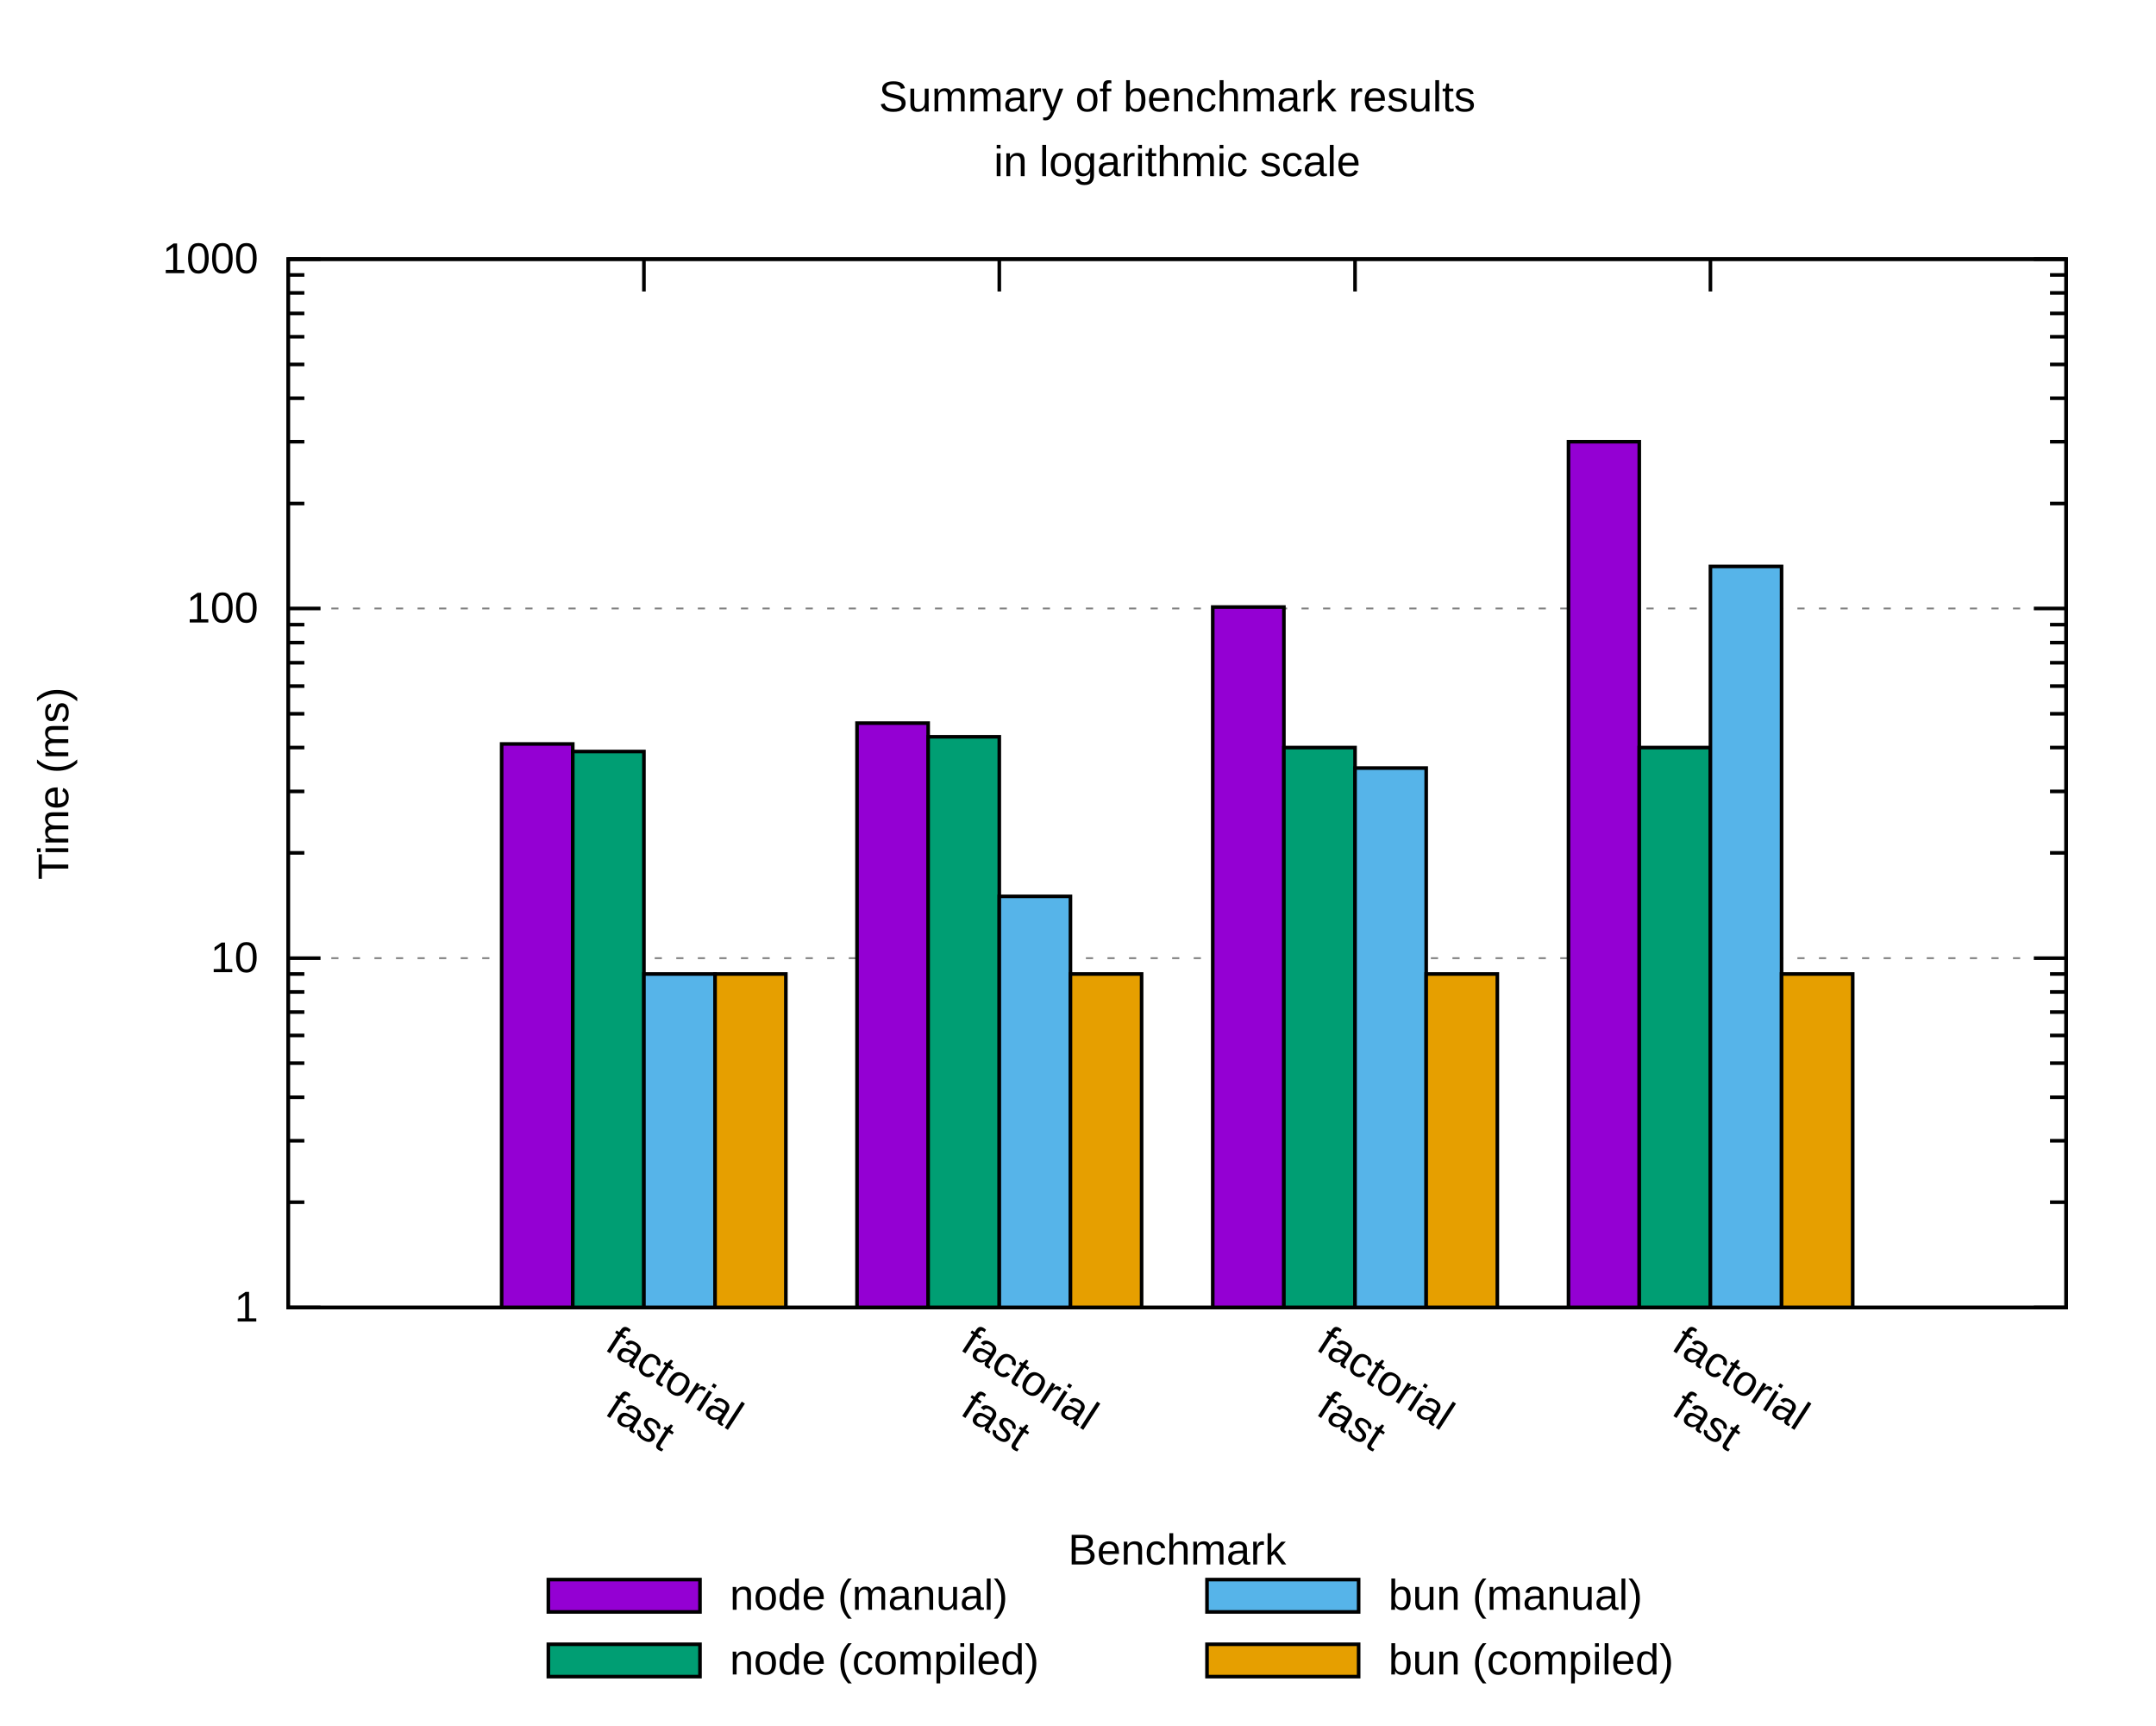
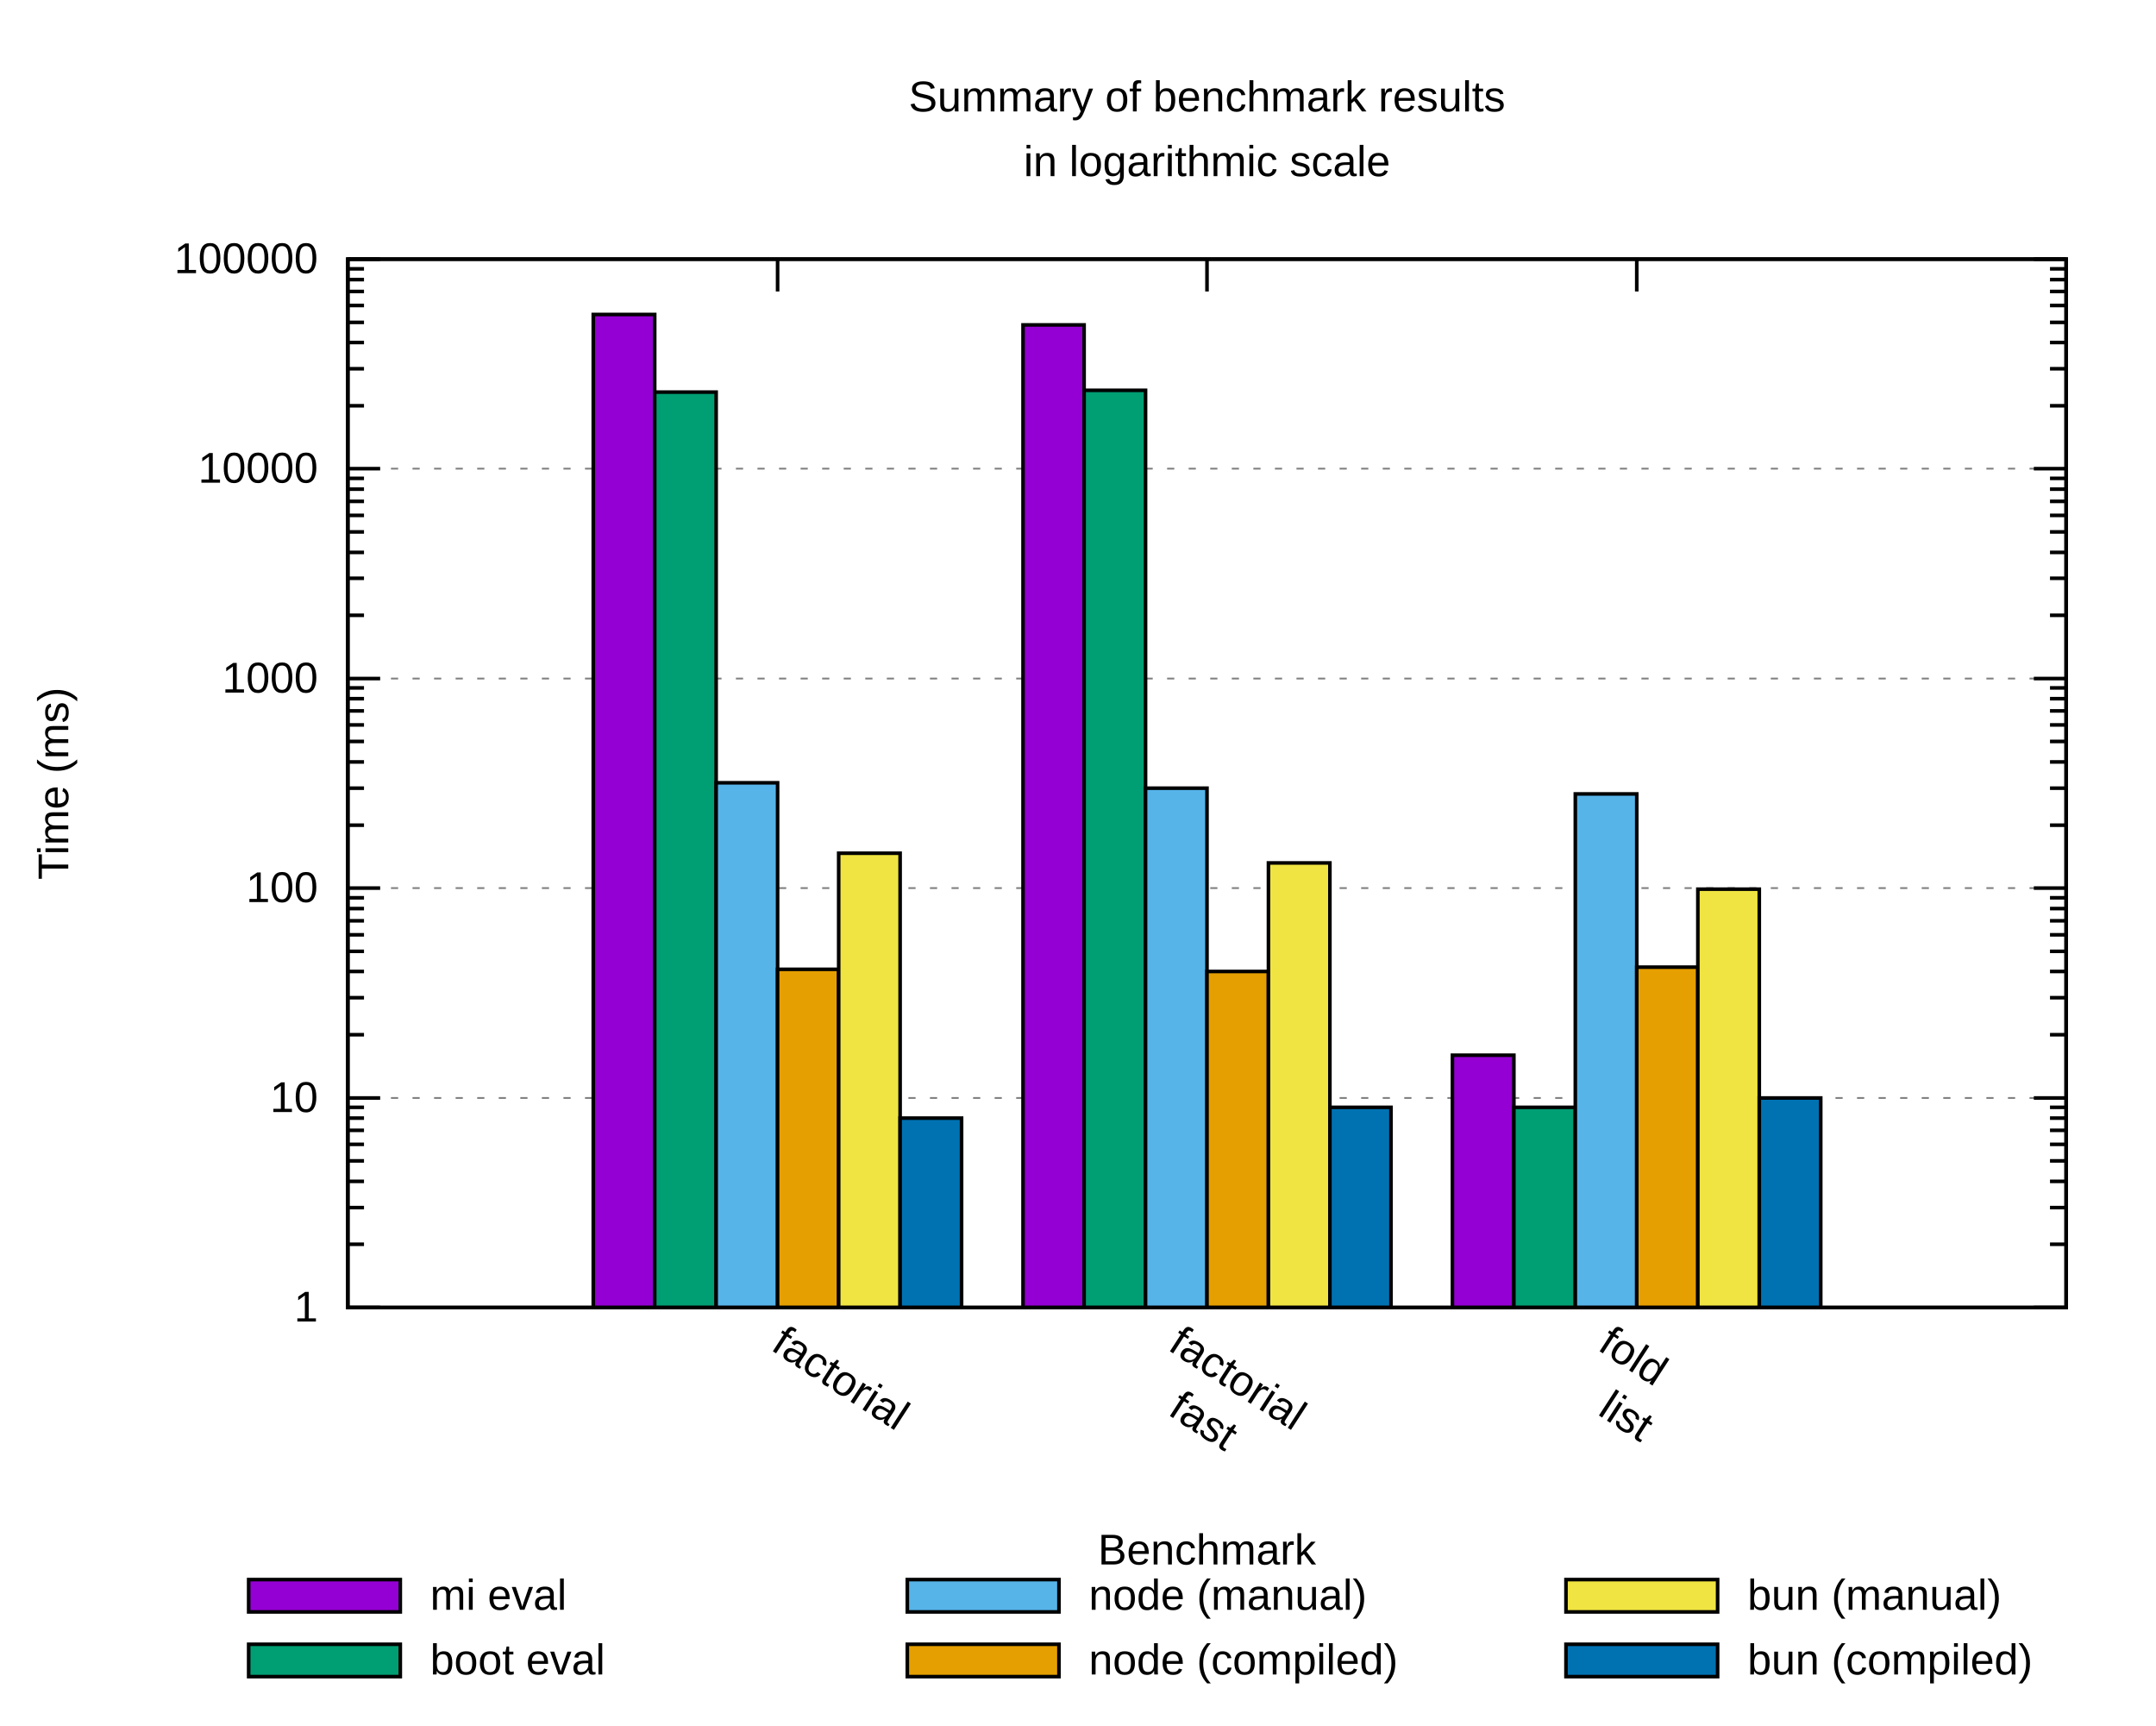
<svg xmlns="http://www.w3.org/2000/svg" xmlns:xlink="http://www.w3.org/1999/xlink" width="600" height="480" viewBox="0 0 600 480">
  <g id="gnuplot_canvas">
    <rect x="0" y="0" width="600" height="480" fill="none" />
    <defs>
      <circle id="gpDot" r="0.5" stroke-width="0.5" stroke="currentColor" />
      <path id="gpPt0" stroke-width="0.222" stroke="currentColor" d="M-1,0 h2 M0,-1 v2" />
      <path id="gpPt1" stroke-width="0.222" stroke="currentColor" d="M-1,-1 L1,1 M1,-1 L-1,1" />
      <path id="gpPt2" stroke-width="0.222" stroke="currentColor" d="M-1,0 L1,0 M0,-1 L0,1 M-1,-1 L1,1 M-1,1 L1,-1" />
      <rect id="gpPt3" stroke-width="0.222" stroke="currentColor" x="-1" y="-1" width="2" height="2" />
      <rect id="gpPt4" stroke-width="0.222" stroke="currentColor" fill="currentColor" x="-1" y="-1" width="2" height="2" />
      <circle id="gpPt5" stroke-width="0.222" stroke="currentColor" cx="0" cy="0" r="1" />
      <use xlink:href="#gpPt5" id="gpPt6" fill="currentColor" stroke="none" />
      <path id="gpPt7" stroke-width="0.222" stroke="currentColor" d="M0,-1.33 L-1.33,0.67 L1.33,0.67 z" />
      <use xlink:href="#gpPt7" id="gpPt8" fill="currentColor" stroke="none" />
      <use xlink:href="#gpPt7" id="gpPt9" stroke="currentColor" transform="rotate(180)" />
      <use xlink:href="#gpPt9" id="gpPt10" fill="currentColor" stroke="none" />
      <use xlink:href="#gpPt3" id="gpPt11" stroke="currentColor" transform="rotate(45)" />
      <use xlink:href="#gpPt11" id="gpPt12" fill="currentColor" stroke="none" />
      <path id="gpPt13" stroke-width="0.222" stroke="currentColor" d="M0,1.330 L1.265,0.411 L0.782,-1.067 L-0.782,-1.076 L-1.265,0.411 z" />
      <use xlink:href="#gpPt13" id="gpPt14" fill="currentColor" stroke="none" />
      <filter id="textbox" filterUnits="objectBoundingBox" x="0" y="0" height="1" width="1">
        <feFlood flood-color="white" flood-opacity="1" result="bgnd" />
        <feComposite in="SourceGraphic" in2="bgnd" operator="atop" />
      </filter>
      <filter id="greybox" filterUnits="objectBoundingBox" x="0" y="0" height="1" width="1">
        <feFlood flood-color="lightgrey" flood-opacity="1" result="grey" />
        <feComposite in="SourceGraphic" in2="grey" operator="atop" />
      </filter>
    </defs>
    <g fill="none" color="white" stroke="currentColor" stroke-width="1.00" stroke-linecap="butt" stroke-linejoin="miter">
</g>
    <g fill="none" color="black" stroke="currentColor" stroke-width="1.00" stroke-linecap="butt" stroke-linejoin="miter">
</g>
    <g fill="none" color="black" stroke="black" stroke-width="0.50" stroke-linecap="butt" stroke-linejoin="miter">
</g>
    <g fill="none" color="gray" stroke="currentColor" stroke-width="0.50" stroke-linecap="butt" stroke-linejoin="miter">
-       <path stroke="gray" stroke-dasharray="2,4" class="gridline" d="M80.2,363.8 L575.0,363.8  " />
-     </g>
-     <g fill="none" color="gray" stroke="gray" stroke-width="1.00" stroke-linecap="butt" stroke-linejoin="miter">
- </g>
-     <g fill="none" color="black" stroke="currentColor" stroke-width="1.00" stroke-linecap="butt" stroke-linejoin="miter">
-       <path stroke="black" d="M80.2,363.8 L89.2,363.8 M575.0,363.8 L566.0,363.8  " />
-       <g transform="translate(71.9,367.7)" stroke="none" fill="black" font-family="Arial" font-size="12.00" text-anchor="end">
+       <path stroke="gray" stroke-dasharray="2,4" class="gridline" d="M96.8,363.8 L575.0,363.8  " />
+     </g>
+     <g fill="none" color="gray" stroke="gray" stroke-width="1.00" stroke-linecap="butt" stroke-linejoin="miter">
+ </g>
+     <g fill="none" color="black" stroke="currentColor" stroke-width="1.00" stroke-linecap="butt" stroke-linejoin="miter">
+       <path stroke="black" d="M96.8,363.8 L105.8,363.8 M575.0,363.8 L566.0,363.8  " />
+       <g transform="translate(88.5,367.7)" stroke="none" fill="black" font-family="Arial" font-size="12.00" text-anchor="end">
        <text>
          <tspan font-family="Arial"> 1</tspan>
        </text>
      </g>
    </g>
    <g fill="none" color="black" stroke="currentColor" stroke-width="1.00" stroke-linecap="butt" stroke-linejoin="miter">
-       <path stroke="black" d="M80.2,334.5 L84.7,334.5 M575.0,334.5 L570.5,334.5 M80.2,317.4 L84.7,317.4 M575.0,317.4 L570.5,317.4   M80.2,305.3 L84.7,305.3 M575.0,305.3 L570.5,305.3 M80.2,295.8 L84.7,295.8 M575.0,295.8 L570.5,295.8   M80.2,288.1 L84.7,288.1 M575.0,288.1 L570.5,288.1 M80.2,281.6 L84.7,281.6 M575.0,281.6 L570.5,281.6   M80.2,276.0 L84.7,276.0 M575.0,276.0 L570.5,276.0 M80.2,271.0 L84.7,271.0 M575.0,271.0 L570.5,271.0    " />
-     </g>
-     <g fill="none" color="black" stroke="black" stroke-width="0.50" stroke-linecap="butt" stroke-linejoin="miter">
- </g>
-     <g fill="none" color="gray" stroke="currentColor" stroke-width="0.50" stroke-linecap="butt" stroke-linejoin="miter">
-       <path stroke="gray" stroke-dasharray="2,4" class="gridline" d="M80.2,266.6 L575.0,266.6  " />
-     </g>
-     <g fill="none" color="gray" stroke="gray" stroke-width="1.00" stroke-linecap="butt" stroke-linejoin="miter">
- </g>
-     <g fill="none" color="black" stroke="currentColor" stroke-width="1.00" stroke-linecap="butt" stroke-linejoin="miter">
-       <path stroke="black" d="M80.2,266.6 L89.2,266.6 M575.0,266.6 L566.0,266.6  " />
-       <g transform="translate(71.9,270.5)" stroke="none" fill="black" font-family="Arial" font-size="12.00" text-anchor="end">
+       <path stroke="black" d="M96.8,346.2 L101.3,346.2 M575.0,346.2 L570.5,346.2 M96.8,336.0 L101.3,336.0 M575.0,336.0 L570.5,336.0   M96.8,328.7 L101.3,328.7 M575.0,328.7 L570.5,328.7 M96.8,323.0 L101.3,323.0 M575.0,323.0 L570.5,323.0   M96.8,318.4 L101.3,318.4 M575.0,318.4 L570.5,318.4 M96.8,314.5 L101.3,314.5 M575.0,314.5 L570.5,314.5   M96.8,311.1 L101.3,311.1 M575.0,311.1 L570.5,311.1 M96.8,308.1 L101.3,308.1 M575.0,308.1 L570.5,308.1    " />
+     </g>
+     <g fill="none" color="black" stroke="black" stroke-width="0.50" stroke-linecap="butt" stroke-linejoin="miter">
+ </g>
+     <g fill="none" color="gray" stroke="currentColor" stroke-width="0.50" stroke-linecap="butt" stroke-linejoin="miter">
+       <path stroke="gray" stroke-dasharray="2,4" class="gridline" d="M96.8,305.5 L575.0,305.5  " />
+     </g>
+     <g fill="none" color="gray" stroke="gray" stroke-width="1.00" stroke-linecap="butt" stroke-linejoin="miter">
+ </g>
+     <g fill="none" color="black" stroke="currentColor" stroke-width="1.00" stroke-linecap="butt" stroke-linejoin="miter">
+       <path stroke="black" d="M96.8,305.5 L105.8,305.5 M575.0,305.5 L566.0,305.5  " />
+       <g transform="translate(88.5,309.4)" stroke="none" fill="black" font-family="Arial" font-size="12.00" text-anchor="end">
        <text>
          <tspan font-family="Arial"> 10</tspan>
        </text>
      </g>
    </g>
    <g fill="none" color="black" stroke="currentColor" stroke-width="1.00" stroke-linecap="butt" stroke-linejoin="miter">
-       <path stroke="black" d="M80.2,237.3 L84.7,237.3 M575.0,237.3 L570.5,237.3 M80.2,220.2 L84.7,220.2 M575.0,220.2 L570.5,220.2   M80.2,208.0 L84.7,208.0 M575.0,208.0 L570.5,208.0 M80.2,198.6 L84.7,198.6 M575.0,198.6 L570.5,198.6   M80.2,190.9 L84.7,190.9 M575.0,190.9 L570.5,190.9 M80.2,184.4 L84.7,184.4 M575.0,184.4 L570.5,184.4   M80.2,178.8 L84.7,178.8 M575.0,178.8 L570.5,178.8 M80.2,173.8 L84.7,173.8 M575.0,173.8 L570.5,173.8    " />
-     </g>
-     <g fill="none" color="black" stroke="black" stroke-width="0.50" stroke-linecap="butt" stroke-linejoin="miter">
- </g>
-     <g fill="none" color="gray" stroke="currentColor" stroke-width="0.50" stroke-linecap="butt" stroke-linejoin="miter">
-       <path stroke="gray" stroke-dasharray="2,4" class="gridline" d="M80.2,169.3 L575.0,169.3  " />
-     </g>
-     <g fill="none" color="gray" stroke="gray" stroke-width="1.00" stroke-linecap="butt" stroke-linejoin="miter">
- </g>
-     <g fill="none" color="black" stroke="currentColor" stroke-width="1.00" stroke-linecap="butt" stroke-linejoin="miter">
-       <path stroke="black" d="M80.2,169.3 L89.2,169.3 M575.0,169.3 L566.0,169.3  " />
-       <g transform="translate(71.9,173.2)" stroke="none" fill="black" font-family="Arial" font-size="12.00" text-anchor="end">
+       <path stroke="black" d="M96.8,287.9 L101.3,287.9 M575.0,287.9 L570.5,287.9 M96.8,277.6 L101.3,277.6 M575.0,277.6 L570.5,277.6   M96.8,270.3 L101.3,270.3 M575.0,270.3 L570.5,270.3 M96.8,264.7 L101.3,264.7 M575.0,264.7 L570.5,264.7   M96.8,260.1 L101.3,260.1 M575.0,260.1 L570.5,260.1 M96.8,256.2 L101.3,256.2 M575.0,256.2 L570.5,256.2   M96.8,252.8 L101.3,252.8 M575.0,252.8 L570.5,252.8 M96.8,249.8 L101.3,249.8 M575.0,249.8 L570.5,249.8    " />
+     </g>
+     <g fill="none" color="black" stroke="black" stroke-width="0.50" stroke-linecap="butt" stroke-linejoin="miter">
+ </g>
+     <g fill="none" color="gray" stroke="currentColor" stroke-width="0.50" stroke-linecap="butt" stroke-linejoin="miter">
+       <path stroke="gray" stroke-dasharray="2,4" class="gridline" d="M96.8,247.1 L575.0,247.1  " />
+     </g>
+     <g fill="none" color="gray" stroke="gray" stroke-width="1.00" stroke-linecap="butt" stroke-linejoin="miter">
+ </g>
+     <g fill="none" color="black" stroke="currentColor" stroke-width="1.00" stroke-linecap="butt" stroke-linejoin="miter">
+       <path stroke="black" d="M96.8,247.1 L105.8,247.1 M575.0,247.1 L566.0,247.1  " />
+       <g transform="translate(88.5,251.0)" stroke="none" fill="black" font-family="Arial" font-size="12.00" text-anchor="end">
        <text>
          <tspan font-family="Arial"> 100</tspan>
        </text>
      </g>
    </g>
    <g fill="none" color="black" stroke="currentColor" stroke-width="1.00" stroke-linecap="butt" stroke-linejoin="miter">
-       <path stroke="black" d="M80.2,140.1 L84.7,140.1 M575.0,140.1 L570.5,140.1 M80.2,122.9 L84.7,122.9 M575.0,122.9 L570.5,122.9   M80.2,110.8 L84.7,110.8 M575.0,110.8 L570.5,110.8 M80.2,101.4 L84.7,101.4 M575.0,101.4 L570.5,101.4   M80.2,93.7 L84.7,93.7 M575.0,93.7 L570.5,93.7 M80.2,87.2 L84.7,87.2 M575.0,87.2 L570.5,87.2   M80.2,81.5 L84.7,81.5 M575.0,81.5 L570.5,81.5 M80.2,76.5 L84.7,76.5 M575.0,76.5 L570.5,76.5    " />
-     </g>
-     <g fill="none" color="black" stroke="black" stroke-width="0.50" stroke-linecap="butt" stroke-linejoin="miter">
- </g>
-     <g fill="none" color="gray" stroke="currentColor" stroke-width="0.50" stroke-linecap="butt" stroke-linejoin="miter">
-       <path stroke="gray" stroke-dasharray="2,4" class="gridline" d="M80.2,72.1 L575.0,72.1  " />
-     </g>
-     <g fill="none" color="gray" stroke="gray" stroke-width="1.00" stroke-linecap="butt" stroke-linejoin="miter">
- </g>
-     <g fill="none" color="black" stroke="currentColor" stroke-width="1.00" stroke-linecap="butt" stroke-linejoin="miter">
-       <path stroke="black" d="M80.2,72.1 L89.2,72.1 M575.0,72.1 L566.0,72.1  " />
-       <g transform="translate(71.9,76.0)" stroke="none" fill="black" font-family="Arial" font-size="12.00" text-anchor="end">
+       <path stroke="black" d="M96.8,229.6 L101.3,229.6 M575.0,229.6 L570.5,229.6 M96.8,219.3 L101.3,219.3 M575.0,219.3 L570.5,219.3   M96.8,212.0 L101.3,212.0 M575.0,212.0 L570.5,212.0 M96.8,206.3 L101.3,206.3 M575.0,206.3 L570.5,206.3   M96.8,201.7 L101.3,201.7 M575.0,201.7 L570.5,201.7 M96.8,197.8 L101.3,197.8 M575.0,197.8 L570.5,197.8   M96.8,194.4 L101.3,194.4 M575.0,194.4 L570.5,194.4 M96.8,191.4 L101.3,191.4 M575.0,191.4 L570.5,191.4    " />
+     </g>
+     <g fill="none" color="black" stroke="black" stroke-width="0.50" stroke-linecap="butt" stroke-linejoin="miter">
+ </g>
+     <g fill="none" color="gray" stroke="currentColor" stroke-width="0.50" stroke-linecap="butt" stroke-linejoin="miter">
+       <path stroke="gray" stroke-dasharray="2,4" class="gridline" d="M96.8,188.8 L575.0,188.8  " />
+     </g>
+     <g fill="none" color="gray" stroke="gray" stroke-width="1.00" stroke-linecap="butt" stroke-linejoin="miter">
+ </g>
+     <g fill="none" color="black" stroke="currentColor" stroke-width="1.00" stroke-linecap="butt" stroke-linejoin="miter">
+       <path stroke="black" d="M96.8,188.8 L105.8,188.8 M575.0,188.8 L566.0,188.8  " />
+       <g transform="translate(88.5,192.7)" stroke="none" fill="black" font-family="Arial" font-size="12.00" text-anchor="end">
        <text>
          <tspan font-family="Arial"> 1000</tspan>
        </text>
      </g>
    </g>
    <g fill="none" color="black" stroke="currentColor" stroke-width="1.00" stroke-linecap="butt" stroke-linejoin="miter">
-       <path stroke="black" d="M179.2,363.8 L179.2,354.8 M179.2,72.1 L179.2,81.1  " />
-       <g transform="translate(168.0,375.4) rotate(33)" stroke="none" fill="black" font-family="Arial" font-size="12.00" text-anchor="start">
+       <path stroke="black" d="M96.8,171.2 L101.3,171.2 M575.0,171.2 L570.5,171.2 M96.8,160.9 L101.3,160.9 M575.0,160.9 L570.5,160.9   M96.8,153.7 L101.3,153.7 M575.0,153.7 L570.5,153.7 M96.8,148.0 L101.3,148.0 M575.0,148.0 L570.5,148.0   M96.8,143.4 L101.3,143.4 M575.0,143.4 L570.5,143.4 M96.8,139.5 L101.3,139.5 M575.0,139.5 L570.5,139.5   M96.8,136.1 L101.3,136.1 M575.0,136.1 L570.5,136.1 M96.8,133.1 L101.3,133.1 M575.0,133.1 L570.5,133.1    " />
+     </g>
+     <g fill="none" color="black" stroke="black" stroke-width="0.50" stroke-linecap="butt" stroke-linejoin="miter">
+ </g>
+     <g fill="none" color="gray" stroke="currentColor" stroke-width="0.50" stroke-linecap="butt" stroke-linejoin="miter">
+       <path stroke="gray" stroke-dasharray="2,4" class="gridline" d="M96.8,130.4 L575.0,130.4  " />
+     </g>
+     <g fill="none" color="gray" stroke="gray" stroke-width="1.00" stroke-linecap="butt" stroke-linejoin="miter">
+ </g>
+     <g fill="none" color="black" stroke="currentColor" stroke-width="1.00" stroke-linecap="butt" stroke-linejoin="miter">
+       <path stroke="black" d="M96.8,130.4 L105.8,130.4 M575.0,130.4 L566.0,130.4  " />
+       <g transform="translate(88.5,134.3)" stroke="none" fill="black" font-family="Arial" font-size="12.00" text-anchor="end">
+         <text>
+           <tspan font-family="Arial"> 10000</tspan>
+         </text>
+       </g>
+     </g>
+     <g fill="none" color="black" stroke="currentColor" stroke-width="1.00" stroke-linecap="butt" stroke-linejoin="miter">
+       <path stroke="black" d="M96.8,112.9 L101.3,112.9 M575.0,112.9 L570.5,112.9 M96.8,102.6 L101.3,102.6 M575.0,102.6 L570.5,102.6   M96.8,95.3 L101.3,95.3 M575.0,95.3 L570.5,95.3 M96.8,89.7 L101.3,89.7 M575.0,89.7 L570.5,89.7   M96.8,85.0 L101.3,85.0 M575.0,85.0 L570.5,85.0 M96.8,81.1 L101.3,81.1 M575.0,81.1 L570.5,81.1   M96.8,77.8 L101.3,77.8 M575.0,77.8 L570.5,77.8 M96.8,74.8 L101.3,74.8 M575.0,74.8 L570.5,74.8    " />
+     </g>
+     <g fill="none" color="black" stroke="black" stroke-width="0.50" stroke-linecap="butt" stroke-linejoin="miter">
+ </g>
+     <g fill="none" color="gray" stroke="currentColor" stroke-width="0.50" stroke-linecap="butt" stroke-linejoin="miter">
+       <path stroke="gray" stroke-dasharray="2,4" class="gridline" d="M96.8,72.1 L575.0,72.1  " />
+     </g>
+     <g fill="none" color="gray" stroke="gray" stroke-width="1.00" stroke-linecap="butt" stroke-linejoin="miter">
+ </g>
+     <g fill="none" color="black" stroke="currentColor" stroke-width="1.00" stroke-linecap="butt" stroke-linejoin="miter">
+       <path stroke="black" d="M96.8,72.1 L105.8,72.1 M575.0,72.1 L566.0,72.1  " />
+       <g transform="translate(88.5,76.0)" stroke="none" fill="black" font-family="Arial" font-size="12.00" text-anchor="end">
+         <text>
+           <tspan font-family="Arial"> 100000</tspan>
+         </text>
+       </g>
+     </g>
+     <g fill="none" color="black" stroke="currentColor" stroke-width="1.00" stroke-linecap="butt" stroke-linejoin="miter">
+       <path stroke="black" d="M216.4,363.8 L216.4,354.8 M216.4,72.1 L216.4,81.1  " />
+       <g transform="translate(214.2,375.4) rotate(33)" stroke="none" fill="black" font-family="Arial" font-size="12.00" text-anchor="start">
        <text>
          <tspan font-family="Arial">factorial</tspan>
        </text>
      </g>
-       <g transform="translate(168.0,393.4) rotate(33)" stroke="none" fill="black" font-family="Arial" font-size="12.00" text-anchor="start">
+     </g>
+     <g fill="none" color="black" stroke="currentColor" stroke-width="1.00" stroke-linecap="butt" stroke-linejoin="miter">
+       <path stroke="black" d="M335.9,363.8 L335.9,354.8 M335.9,72.1 L335.9,81.1  " />
+       <g transform="translate(324.7,375.4) rotate(33)" stroke="none" fill="black" font-family="Arial" font-size="12.00" text-anchor="start">
+         <text>
+           <tspan font-family="Arial">factorial</tspan>
+         </text>
+       </g>
+       <g transform="translate(324.7,393.4) rotate(33)" stroke="none" fill="black" font-family="Arial" font-size="12.00" text-anchor="start">
        <text>
          <tspan font-family="Arial">fast</tspan>
        </text>
      </g>
    </g>
    <g fill="none" color="black" stroke="currentColor" stroke-width="1.00" stroke-linecap="butt" stroke-linejoin="miter">
-       <path stroke="black" d="M278.1,363.8 L278.1,354.8 M278.1,72.1 L278.1,81.1  " />
-       <g transform="translate(266.9,375.4) rotate(33)" stroke="none" fill="black" font-family="Arial" font-size="12.00" text-anchor="start">
-         <text>
-           <tspan font-family="Arial">factorial</tspan>
-         </text>
-       </g>
-       <g transform="translate(266.9,393.4) rotate(33)" stroke="none" fill="black" font-family="Arial" font-size="12.00" text-anchor="start">
-         <text>
-           <tspan font-family="Arial">fast</tspan>
-         </text>
-       </g>
-     </g>
-     <g fill="none" color="black" stroke="currentColor" stroke-width="1.00" stroke-linecap="butt" stroke-linejoin="miter">
-       <path stroke="black" d="M377.1,363.8 L377.1,354.8 M377.1,72.1 L377.1,81.1  " />
-       <g transform="translate(365.9,375.4) rotate(33)" stroke="none" fill="black" font-family="Arial" font-size="12.00" text-anchor="start">
-         <text>
-           <tspan font-family="Arial">factorial</tspan>
-         </text>
-       </g>
-       <g transform="translate(365.9,393.4) rotate(33)" stroke="none" fill="black" font-family="Arial" font-size="12.00" text-anchor="start">
-         <text>
-           <tspan font-family="Arial">fast</tspan>
-         </text>
-       </g>
-     </g>
-     <g fill="none" color="black" stroke="currentColor" stroke-width="1.00" stroke-linecap="butt" stroke-linejoin="miter">
-       <path stroke="black" d="M476.0,363.8 L476.0,354.8 M476.0,72.1 L476.0,81.1  " />
-       <g transform="translate(464.8,375.4) rotate(33)" stroke="none" fill="black" font-family="Arial" font-size="12.00" text-anchor="start">
-         <text>
-           <tspan font-family="Arial">factorial</tspan>
-         </text>
-       </g>
-       <g transform="translate(464.8,393.4) rotate(33)" stroke="none" fill="black" font-family="Arial" font-size="12.00" text-anchor="start">
-         <text>
-           <tspan font-family="Arial">fast</tspan>
-         </text>
-       </g>
-     </g>
-     <g fill="none" color="black" stroke="currentColor" stroke-width="1.00" stroke-linecap="butt" stroke-linejoin="miter">
- </g>
-     <g fill="none" color="black" stroke="currentColor" stroke-width="1.00" stroke-linecap="butt" stroke-linejoin="miter">
-       <path stroke="black" d="M80.2,72.1 L80.2,363.8 L575.0,363.8 L575.0,72.1 L80.2,72.1 Z  " />
+       <path stroke="black" d="M455.5,363.8 L455.5,354.8 M455.5,72.1 L455.5,81.1  " />
+       <g transform="translate(444.3,375.4) rotate(33)" stroke="none" fill="black" font-family="Arial" font-size="12.00" text-anchor="start">
+         <text>
+           <tspan font-family="Arial">fold</tspan>
+         </text>
+       </g>
+       <g transform="translate(444.3,393.4) rotate(33)" stroke="none" fill="black" font-family="Arial" font-size="12.00" text-anchor="start">
+         <text>
+           <tspan font-family="Arial">list</tspan>
+         </text>
+       </g>
+     </g>
+     <g fill="none" color="black" stroke="currentColor" stroke-width="1.00" stroke-linecap="butt" stroke-linejoin="miter">
+ </g>
+     <g fill="none" color="black" stroke="currentColor" stroke-width="1.00" stroke-linecap="butt" stroke-linejoin="miter">
+       <path stroke="black" d="M96.8,72.1 L96.8,363.8 L575.0,363.8 L575.0,72.1 L96.8,72.1 Z  " />
    </g>
    <g fill="none" color="black" stroke="currentColor" stroke-width="1.00" stroke-linecap="butt" stroke-linejoin="miter">
      <g transform="translate(19.0,218.0) rotate(270)" stroke="none" fill="black" font-family="Arial" font-size="12.00" text-anchor="middle">
        <text>
          <tspan font-family="Arial">Time (ms)</tspan>
        </text>
      </g>
    </g>
    <g fill="none" color="black" stroke="currentColor" stroke-width="1.00" stroke-linecap="butt" stroke-linejoin="miter">
-       <g transform="translate(327.6,435.3)" stroke="none" fill="black" font-family="Arial" font-size="12.00" text-anchor="middle">
+       <g transform="translate(335.9,435.3)" stroke="none" fill="black" font-family="Arial" font-size="12.00" text-anchor="middle">
        <text>
          <tspan font-family="Arial">Benchmark</tspan>
        </text>
      </g>
    </g>
    <g fill="none" color="black" stroke="currentColor" stroke-width="1.00" stroke-linecap="butt" stroke-linejoin="miter">
-       <g transform="translate(327.6,31.0)" stroke="none" fill="black" font-family="Arial" font-size="12.00" text-anchor="middle">
+       <g transform="translate(335.9,31.0)" stroke="none" fill="black" font-family="Arial" font-size="12.00" text-anchor="middle">
        <text>
          <tspan font-family="Arial">Summary of benchmark results</tspan>
        </text>
      </g>
-       <g transform="translate(327.6,49.0)" stroke="none" fill="black" font-family="Arial" font-size="12.00" text-anchor="middle">
+       <g transform="translate(335.9,49.0)" stroke="none" fill="black" font-family="Arial" font-size="12.00" text-anchor="middle">
        <text>
          <tspan font-family="Arial">in logarithmic scale</tspan>
        </text>
      </g>
    </g>
    <g fill="none" color="black" stroke="currentColor" stroke-width="1.00" stroke-linecap="butt" stroke-linejoin="miter">
</g>
    <g id="gnuplot_plot_1">
      <g fill="none" color="black" stroke="currentColor" stroke-width="1.00" stroke-linecap="butt" stroke-linejoin="miter">
-         <g transform="translate(203.1,447.9)" stroke="none" fill="black" font-family="Arial" font-size="12.00" text-anchor="start">
+         <g transform="translate(119.7,447.9)" stroke="none" fill="black" font-family="Arial" font-size="12.00" text-anchor="start">
+           <text>
+             <tspan font-family="Arial">mi eval</tspan>
+           </text>
+         </g>
+       </g>
+       <g fill="none" color="black" stroke="currentColor" stroke-width="1.00" stroke-linecap="butt" stroke-linejoin="miter">
+         <g stroke="none" shape-rendering="crispEdges">
+           <polygon fill="rgb(148,   0, 211)" points="69.2,448.5 111.4,448.5 111.4,439.5 69.2,439.5 " />
+         </g>
+         <path stroke="black" d="M69.2,448.5 L111.4,448.5 L111.4,439.5 L69.2,439.5 L69.2,448.5 Z  " />
+       </g>
+       <g fill="none" color="black" stroke="currentColor" stroke-width="1.00" stroke-linecap="butt" stroke-linejoin="miter">
+         <g stroke="none" shape-rendering="crispEdges">
+           <polygon fill="rgb(148,   0, 211)" points="165.1,363.8 182.3,363.8 182.3,87.4 165.1,87.4 " />
+         </g>
+         <path stroke="black" d="M165.1,363.8 L165.1,87.5 L182.2,87.5 L182.2,363.8 L165.1,363.8 Z  " />
+       </g>
+       <g fill="none" color="black" stroke="currentColor" stroke-width="1.00" stroke-linecap="butt" stroke-linejoin="miter">
+         <g stroke="none" shape-rendering="crispEdges">
+           <polygon fill="rgb(148,   0, 211)" points="284.7,363.8 301.8,363.8 301.8,90.3 284.7,90.3 " />
+         </g>
+         <path stroke="black" d="M284.7,363.8 L284.7,90.4 L301.7,90.4 L301.7,363.8 L284.7,363.8 Z  " />
+       </g>
+       <g fill="none" color="black" stroke="currentColor" stroke-width="1.00" stroke-linecap="butt" stroke-linejoin="miter">
+         <g stroke="none" shape-rendering="crispEdges">
+           <polygon fill="rgb(148,   0, 211)" points="404.2,363.8 421.4,363.8 421.4,293.5 404.2,293.5 " />
+         </g>
+         <path stroke="black" d="M404.2,363.8 L404.2,293.6 L421.3,293.6 L421.3,363.8 L404.2,363.8 Z  " />
+       </g>
+       <g fill="none" color="black" stroke="currentColor" stroke-width="1.00" stroke-linecap="butt" stroke-linejoin="miter">
+ </g>
+     </g>
+     <g id="gnuplot_plot_2">
+       <g fill="none" color="black" stroke="currentColor" stroke-width="1.00" stroke-linecap="butt" stroke-linejoin="miter">
+         <g transform="translate(119.7,465.9)" stroke="none" fill="black" font-family="Arial" font-size="12.00" text-anchor="start">
+           <text>
+             <tspan font-family="Arial">boot eval</tspan>
+           </text>
+         </g>
+       </g>
+       <g fill="none" color="black" stroke="currentColor" stroke-width="1.00" stroke-linecap="butt" stroke-linejoin="miter">
+         <g stroke="none" shape-rendering="crispEdges">
+           <polygon fill="rgb(  0, 158, 115)" points="69.2,466.5 111.4,466.5 111.4,457.5 69.2,457.5 " />
+         </g>
+         <path stroke="black" d="M69.2,466.5 L111.4,466.5 L111.4,457.5 L69.2,457.5 L69.2,466.5 Z  " />
+       </g>
+       <g fill="none" color="black" stroke="currentColor" stroke-width="1.00" stroke-linecap="butt" stroke-linejoin="miter">
+         <g stroke="none" shape-rendering="crispEdges">
+           <polygon fill="rgb(  0, 158, 115)" points="182.2,363.8 199.4,363.8 199.4,109.0 182.2,109.0 " />
+         </g>
+         <path stroke="black" d="M182.2,363.8 L182.2,109.1 L199.3,109.1 L199.3,363.8 L182.2,363.8 Z  " />
+       </g>
+       <g fill="none" color="black" stroke="currentColor" stroke-width="1.00" stroke-linecap="butt" stroke-linejoin="miter">
+         <g stroke="none" shape-rendering="crispEdges">
+           <polygon fill="rgb(  0, 158, 115)" points="301.7,363.8 318.9,363.8 318.9,108.5 301.7,108.5 " />
+         </g>
+         <path stroke="black" d="M301.7,363.8 L301.7,108.6 L318.8,108.6 L318.8,363.8 L301.7,363.8 Z  " />
+       </g>
+       <g fill="none" color="black" stroke="currentColor" stroke-width="1.00" stroke-linecap="butt" stroke-linejoin="miter">
+         <g stroke="none" shape-rendering="crispEdges">
+           <polygon fill="rgb(  0, 158, 115)" points="421.3,363.8 438.5,363.8 438.5,308.0 421.3,308.0 " />
+         </g>
+         <path stroke="black" d="M421.3,363.8 L421.3,308.1 L438.4,308.1 L438.4,363.8 L421.3,363.8 Z  " />
+       </g>
+       <g fill="none" color="black" stroke="currentColor" stroke-width="1.00" stroke-linecap="butt" stroke-linejoin="miter">
+ </g>
+     </g>
+     <g id="gnuplot_plot_3">
+       <g fill="none" color="black" stroke="currentColor" stroke-width="1.00" stroke-linecap="butt" stroke-linejoin="miter">
+         <g transform="translate(303.0,447.9)" stroke="none" fill="black" font-family="Arial" font-size="12.00" text-anchor="start">
          <text>
            <tspan font-family="Arial">node (manual)</tspan>
          </text>
        </g>
      </g>
      <g fill="none" color="black" stroke="currentColor" stroke-width="1.00" stroke-linecap="butt" stroke-linejoin="miter">
        <g stroke="none" shape-rendering="crispEdges">
-           <polygon fill="rgb(148,   0, 211)" points="152.6,448.5 194.8,448.5 194.8,439.5 152.6,439.5 " />
-         </g>
-         <path stroke="black" d="M152.6,448.5 L194.8,448.5 L194.8,439.5 L152.6,439.5 L152.6,448.5 Z  " />
-       </g>
-       <g fill="none" color="black" stroke="currentColor" stroke-width="1.00" stroke-linecap="butt" stroke-linejoin="miter">
-         <g stroke="none" shape-rendering="crispEdges">
-           <polygon fill="rgb(148,   0, 211)" points="139.6,363.8 159.5,363.8 159.5,206.9 139.6,206.9 " />
-         </g>
-         <path stroke="black" d="M139.6,363.8 L139.6,207.0 L159.4,207.0 L159.4,363.8 L139.6,363.8 Z  " />
-       </g>
-       <g fill="none" color="black" stroke="currentColor" stroke-width="1.00" stroke-linecap="butt" stroke-linejoin="miter">
-         <g stroke="none" shape-rendering="crispEdges">
-           <polygon fill="rgb(148,   0, 211)" points="238.5,363.8 258.4,363.8 258.4,201.1 238.5,201.1 " />
-         </g>
-         <path stroke="black" d="M238.5,363.8 L238.5,201.2 L258.3,201.2 L258.3,363.8 L238.5,363.8 Z  " />
-       </g>
-       <g fill="none" color="black" stroke="currentColor" stroke-width="1.00" stroke-linecap="butt" stroke-linejoin="miter">
-         <g stroke="none" shape-rendering="crispEdges">
-           <polygon fill="rgb(148,   0, 211)" points="337.5,363.8 357.4,363.8 357.4,168.8 337.5,168.8 " />
-         </g>
-         <path stroke="black" d="M337.5,363.8 L337.5,168.9 L357.3,168.9 L357.3,363.8 L337.5,363.8 Z  " />
-       </g>
-       <g fill="none" color="black" stroke="currentColor" stroke-width="1.00" stroke-linecap="butt" stroke-linejoin="miter">
-         <g stroke="none" shape-rendering="crispEdges">
-           <polygon fill="rgb(148,   0, 211)" points="436.5,363.8 456.3,363.8 456.3,122.8 436.5,122.8 " />
-         </g>
-         <path stroke="black" d="M436.5,363.8 L436.5,122.9 L456.2,122.9 L456.2,363.8 L436.5,363.8 Z  " />
-       </g>
-       <g fill="none" color="black" stroke="currentColor" stroke-width="1.00" stroke-linecap="butt" stroke-linejoin="miter">
- </g>
-     </g>
-     <g id="gnuplot_plot_2">
-       <g fill="none" color="black" stroke="currentColor" stroke-width="1.00" stroke-linecap="butt" stroke-linejoin="miter">
-         <g transform="translate(203.1,465.9)" stroke="none" fill="black" font-family="Arial" font-size="12.00" text-anchor="start">
+           <polygon fill="rgb( 86, 180, 233)" points="252.5,448.5 294.7,448.5 294.7,439.5 252.5,439.5 " />
+         </g>
+         <path stroke="black" d="M252.5,448.5 L294.7,448.5 L294.7,439.5 L252.5,439.5 L252.5,448.5 Z  " />
+       </g>
+       <g fill="none" color="black" stroke="currentColor" stroke-width="1.00" stroke-linecap="butt" stroke-linejoin="miter">
+         <g stroke="none" shape-rendering="crispEdges">
+           <polygon fill="rgb( 86, 180, 233)" points="199.3,363.8 216.5,363.8 216.5,217.7 199.3,217.7 " />
+         </g>
+         <path stroke="black" d="M199.3,363.8 L199.3,217.8 L216.4,217.8 L216.4,363.8 L199.3,363.8 Z  " />
+       </g>
+       <g fill="none" color="black" stroke="currentColor" stroke-width="1.00" stroke-linecap="butt" stroke-linejoin="miter">
+         <g stroke="none" shape-rendering="crispEdges">
+           <polygon fill="rgb( 86, 180, 233)" points="318.8,363.8 336.0,363.8 336.0,219.2 318.8,219.2 " />
+         </g>
+         <path stroke="black" d="M318.8,363.8 L318.8,219.3 L335.9,219.3 L335.9,363.8 L318.8,363.8 Z  " />
+       </g>
+       <g fill="none" color="black" stroke="currentColor" stroke-width="1.00" stroke-linecap="butt" stroke-linejoin="miter">
+         <g stroke="none" shape-rendering="crispEdges">
+           <polygon fill="rgb( 86, 180, 233)" points="438.4,363.8 455.6,363.8 455.6,220.8 438.4,220.8 " />
+         </g>
+         <path stroke="black" d="M438.4,363.8 L438.4,220.9 L455.5,220.9 L455.5,363.8 L438.4,363.8 Z  " />
+       </g>
+       <g fill="none" color="black" stroke="currentColor" stroke-width="1.00" stroke-linecap="butt" stroke-linejoin="miter">
+ </g>
+     </g>
+     <g id="gnuplot_plot_4">
+       <g fill="none" color="black" stroke="currentColor" stroke-width="1.00" stroke-linecap="butt" stroke-linejoin="miter">
+         <g transform="translate(303.0,465.9)" stroke="none" fill="black" font-family="Arial" font-size="12.00" text-anchor="start">
          <text>
            <tspan font-family="Arial">node (compiled)</tspan>
          </text>
        </g>
      </g>
      <g fill="none" color="black" stroke="currentColor" stroke-width="1.00" stroke-linecap="butt" stroke-linejoin="miter">
        <g stroke="none" shape-rendering="crispEdges">
-           <polygon fill="rgb(  0, 158, 115)" points="152.6,466.5 194.8,466.5 194.8,457.5 152.6,457.5 " />
-         </g>
-         <path stroke="black" d="M152.6,466.5 L194.8,466.5 L194.8,457.5 L152.6,457.5 L152.6,466.5 Z  " />
-       </g>
-       <g fill="none" color="black" stroke="currentColor" stroke-width="1.00" stroke-linecap="butt" stroke-linejoin="miter">
-         <g stroke="none" shape-rendering="crispEdges">
-           <polygon fill="rgb(  0, 158, 115)" points="159.4,363.8 179.3,363.8 179.3,209.0 159.4,209.0 " />
-         </g>
-         <path stroke="black" d="M159.4,363.8 L159.4,209.1 L179.2,209.1 L179.2,363.8 L159.4,363.8 Z  " />
-       </g>
-       <g fill="none" color="black" stroke="currentColor" stroke-width="1.00" stroke-linecap="butt" stroke-linejoin="miter">
-         <g stroke="none" shape-rendering="crispEdges">
-           <polygon fill="rgb(  0, 158, 115)" points="258.3,363.8 278.2,363.8 278.2,204.9 258.3,204.9 " />
-         </g>
-         <path stroke="black" d="M258.3,363.8 L258.3,205.0 L278.1,205.0 L278.1,363.8 L258.3,363.8 Z  " />
-       </g>
-       <g fill="none" color="black" stroke="currentColor" stroke-width="1.00" stroke-linecap="butt" stroke-linejoin="miter">
-         <g stroke="none" shape-rendering="crispEdges">
-           <polygon fill="rgb(  0, 158, 115)" points="357.3,363.8 377.2,363.8 377.2,207.9 357.3,207.9 " />
-         </g>
-         <path stroke="black" d="M357.3,363.8 L357.3,208.0 L377.1,208.0 L377.1,363.8 L357.3,363.8 Z  " />
-       </g>
-       <g fill="none" color="black" stroke="currentColor" stroke-width="1.00" stroke-linecap="butt" stroke-linejoin="miter">
-         <g stroke="none" shape-rendering="crispEdges">
-           <polygon fill="rgb(  0, 158, 115)" points="456.2,363.8 476.1,363.8 476.1,207.9 456.2,207.9 " />
-         </g>
-         <path stroke="black" d="M456.2,363.8 L456.2,208.0 L476.0,208.0 L476.0,363.8 L456.2,363.8 Z  " />
-       </g>
-       <g fill="none" color="black" stroke="currentColor" stroke-width="1.00" stroke-linecap="butt" stroke-linejoin="miter">
- </g>
-     </g>
-     <g id="gnuplot_plot_3">
-       <g fill="none" color="black" stroke="currentColor" stroke-width="1.00" stroke-linecap="butt" stroke-linejoin="miter">
-         <g transform="translate(386.4,447.9)" stroke="none" fill="black" font-family="Arial" font-size="12.00" text-anchor="start">
+           <polygon fill="rgb(230, 159,   0)" points="252.5,466.5 294.7,466.5 294.7,457.5 252.5,457.5 " />
+         </g>
+         <path stroke="black" d="M252.5,466.5 L294.7,466.5 L294.7,457.5 L252.5,457.5 L252.5,466.5 Z  " />
+       </g>
+       <g fill="none" color="black" stroke="currentColor" stroke-width="1.00" stroke-linecap="butt" stroke-linejoin="miter">
+         <g stroke="none" shape-rendering="crispEdges">
+           <polygon fill="rgb(230, 159,   0)" points="216.4,363.8 233.5,363.8 233.5,269.6 216.4,269.6 " />
+         </g>
+         <path stroke="black" d="M216.4,363.8 L216.4,269.7 L233.4,269.7 L233.4,363.8 L216.4,363.8 Z  " />
+       </g>
+       <g fill="none" color="black" stroke="currentColor" stroke-width="1.00" stroke-linecap="butt" stroke-linejoin="miter">
+         <g stroke="none" shape-rendering="crispEdges">
+           <polygon fill="rgb(230, 159,   0)" points="335.9,363.8 353.1,363.8 353.1,270.2 335.9,270.2 " />
+         </g>
+         <path stroke="black" d="M335.9,363.8 L335.9,270.3 L353.0,270.3 L353.0,363.8 L335.9,363.8 Z  " />
+       </g>
+       <g fill="none" color="black" stroke="currentColor" stroke-width="1.00" stroke-linecap="butt" stroke-linejoin="miter">
+         <g stroke="none" shape-rendering="crispEdges">
+           <polygon fill="rgb(230, 159,   0)" points="455.5,363.8 472.6,363.8 472.6,269.0 455.5,269.0 " />
+         </g>
+         <path stroke="black" d="M455.5,363.8 L455.5,269.1 L472.5,269.1 L472.5,363.8 L455.5,363.8 Z  " />
+       </g>
+       <g fill="none" color="black" stroke="currentColor" stroke-width="1.00" stroke-linecap="butt" stroke-linejoin="miter">
+ </g>
+     </g>
+     <g id="gnuplot_plot_5">
+       <g fill="none" color="black" stroke="currentColor" stroke-width="1.00" stroke-linecap="butt" stroke-linejoin="miter">
+         <g transform="translate(486.3,447.9)" stroke="none" fill="black" font-family="Arial" font-size="12.00" text-anchor="start">
          <text>
            <tspan font-family="Arial">bun (manual)</tspan>
          </text>
        </g>
      </g>
      <g fill="none" color="black" stroke="currentColor" stroke-width="1.00" stroke-linecap="butt" stroke-linejoin="miter">
        <g stroke="none" shape-rendering="crispEdges">
-           <polygon fill="rgb( 86, 180, 233)" points="335.9,448.5 378.1,448.5 378.1,439.5 335.9,439.5 " />
-         </g>
-         <path stroke="black" d="M335.9,448.5 L378.1,448.5 L378.1,439.5 L335.9,439.5 L335.9,448.5 Z  " />
-       </g>
-       <g fill="none" color="black" stroke="currentColor" stroke-width="1.00" stroke-linecap="butt" stroke-linejoin="miter">
-         <g stroke="none" shape-rendering="crispEdges">
-           <polygon fill="rgb( 86, 180, 233)" points="179.2,363.8 199.1,363.8 199.1,270.9 179.2,270.9 " />
-         </g>
-         <path stroke="black" d="M179.2,363.8 L179.2,271.0 L199.0,271.0 L199.0,363.8 L179.2,363.8 Z  " />
-       </g>
-       <g fill="none" color="black" stroke="currentColor" stroke-width="1.00" stroke-linecap="butt" stroke-linejoin="miter">
-         <g stroke="none" shape-rendering="crispEdges">
-           <polygon fill="rgb( 86, 180, 233)" points="278.1,363.8 298.0,363.8 298.0,249.3 278.1,249.3 " />
-         </g>
-         <path stroke="black" d="M278.1,363.8 L278.1,249.4 L297.9,249.4 L297.9,363.8 L278.1,363.8 Z  " />
-       </g>
-       <g fill="none" color="black" stroke="currentColor" stroke-width="1.00" stroke-linecap="butt" stroke-linejoin="miter">
-         <g stroke="none" shape-rendering="crispEdges">
-           <polygon fill="rgb( 86, 180, 233)" points="377.1,363.8 397.0,363.8 397.0,213.6 377.1,213.6 " />
-         </g>
-         <path stroke="black" d="M377.1,363.8 L377.1,213.7 L396.9,213.7 L396.9,363.8 L377.1,363.8 Z  " />
-       </g>
-       <g fill="none" color="black" stroke="currentColor" stroke-width="1.00" stroke-linecap="butt" stroke-linejoin="miter">
-         <g stroke="none" shape-rendering="crispEdges">
-           <polygon fill="rgb( 86, 180, 233)" points="476.0,363.8 495.9,363.8 495.9,157.5 476.0,157.5 " />
-         </g>
-         <path stroke="black" d="M476.0,363.8 L476.0,157.6 L495.8,157.6 L495.8,363.8 L476.0,363.8 Z  " />
-       </g>
-       <g fill="none" color="black" stroke="currentColor" stroke-width="1.00" stroke-linecap="butt" stroke-linejoin="miter">
- </g>
-     </g>
-     <g id="gnuplot_plot_4">
-       <g fill="none" color="black" stroke="currentColor" stroke-width="1.00" stroke-linecap="butt" stroke-linejoin="miter">
-         <g transform="translate(386.4,465.9)" stroke="none" fill="black" font-family="Arial" font-size="12.00" text-anchor="start">
+           <polygon fill="rgb(240, 228,  66)" points="435.8,448.5 478.0,448.5 478.0,439.5 435.8,439.5 " />
+         </g>
+         <path stroke="black" d="M435.8,448.5 L478.0,448.5 L478.0,439.5 L435.8,439.5 L435.8,448.5 Z  " />
+       </g>
+       <g fill="none" color="black" stroke="currentColor" stroke-width="1.00" stroke-linecap="butt" stroke-linejoin="miter">
+         <g stroke="none" shape-rendering="crispEdges">
+           <polygon fill="rgb(240, 228,  66)" points="233.4,363.8 250.6,363.8 250.6,237.3 233.4,237.3 " />
+         </g>
+         <path stroke="black" d="M233.4,363.8 L233.4,237.4 L250.5,237.4 L250.5,363.8 L233.4,363.8 Z  " />
+       </g>
+       <g fill="none" color="black" stroke="currentColor" stroke-width="1.00" stroke-linecap="butt" stroke-linejoin="miter">
+         <g stroke="none" shape-rendering="crispEdges">
+           <polygon fill="rgb(240, 228,  66)" points="353.0,363.8 370.2,363.8 370.2,240.0 353.0,240.0 " />
+         </g>
+         <path stroke="black" d="M353.0,363.8 L353.0,240.1 L370.1,240.1 L370.1,363.8 L353.0,363.8 Z  " />
+       </g>
+       <g fill="none" color="black" stroke="currentColor" stroke-width="1.00" stroke-linecap="butt" stroke-linejoin="miter">
+         <g stroke="none" shape-rendering="crispEdges">
+           <polygon fill="rgb(240, 228,  66)" points="472.5,363.8 489.7,363.8 489.7,247.3 472.5,247.3 " />
+         </g>
+         <path stroke="black" d="M472.5,363.8 L472.5,247.4 L489.6,247.4 L489.6,363.8 L472.5,363.8 Z  " />
+       </g>
+       <g fill="none" color="black" stroke="currentColor" stroke-width="1.00" stroke-linecap="butt" stroke-linejoin="miter">
+ </g>
+     </g>
+     <g id="gnuplot_plot_6">
+       <g fill="none" color="black" stroke="currentColor" stroke-width="1.00" stroke-linecap="butt" stroke-linejoin="miter">
+         <g transform="translate(486.3,465.9)" stroke="none" fill="black" font-family="Arial" font-size="12.00" text-anchor="start">
          <text>
            <tspan font-family="Arial">bun (compiled)</tspan>
          </text>
        </g>
      </g>
      <g fill="none" color="black" stroke="currentColor" stroke-width="1.00" stroke-linecap="butt" stroke-linejoin="miter">
        <g stroke="none" shape-rendering="crispEdges">
-           <polygon fill="rgb(230, 159,   0)" points="335.9,466.5 378.1,466.5 378.1,457.5 335.9,457.5 " />
-         </g>
-         <path stroke="black" d="M335.9,466.5 L378.1,466.5 L378.1,457.5 L335.9,457.5 L335.9,466.5 Z  " />
-       </g>
-       <g fill="none" color="black" stroke="currentColor" stroke-width="1.00" stroke-linecap="butt" stroke-linejoin="miter">
-         <g stroke="none" shape-rendering="crispEdges">
-           <polygon fill="rgb(230, 159,   0)" points="199.0,363.8 218.8,363.8 218.8,270.9 199.0,270.9 " />
-         </g>
-         <path stroke="black" d="M199.0,363.8 L199.0,271.0 L218.7,271.0 L218.7,363.8 L199.0,363.8 Z  " />
-       </g>
-       <g fill="none" color="black" stroke="currentColor" stroke-width="1.00" stroke-linecap="butt" stroke-linejoin="miter">
-         <g stroke="none" shape-rendering="crispEdges">
-           <polygon fill="rgb(230, 159,   0)" points="297.9,363.8 317.8,363.8 317.8,270.9 297.9,270.9 " />
-         </g>
-         <path stroke="black" d="M297.9,363.8 L297.9,271.0 L317.7,271.0 L317.7,363.8 L297.9,363.8 Z  " />
-       </g>
-       <g fill="none" color="black" stroke="currentColor" stroke-width="1.00" stroke-linecap="butt" stroke-linejoin="miter">
-         <g stroke="none" shape-rendering="crispEdges">
-           <polygon fill="rgb(230, 159,   0)" points="396.9,363.8 416.8,363.8 416.8,270.9 396.9,270.9 " />
-         </g>
-         <path stroke="black" d="M396.9,363.8 L396.9,271.0 L416.7,271.0 L416.7,363.8 L396.9,363.8 Z  " />
-       </g>
-       <g fill="none" color="black" stroke="currentColor" stroke-width="1.00" stroke-linecap="butt" stroke-linejoin="miter">
-         <g stroke="none" shape-rendering="crispEdges">
-           <polygon fill="rgb(230, 159,   0)" points="495.8,363.8 515.7,363.8 515.7,270.9 495.8,270.9 " />
-         </g>
-         <path stroke="black" d="M495.8,363.8 L495.8,271.0 L515.6,271.0 L515.6,363.8 L495.8,363.8 Z  " />
-       </g>
-       <g fill="none" color="black" stroke="currentColor" stroke-width="1.00" stroke-linecap="butt" stroke-linejoin="miter">
- </g>
-     </g>
-     <g fill="none" color="white" stroke="rgb(230, 159,   0)" stroke-width="2.00" stroke-linecap="butt" stroke-linejoin="miter">
+           <polygon fill="rgb(  0, 114, 178)" points="435.8,466.5 478.0,466.5 478.0,457.5 435.8,457.5 " />
+         </g>
+         <path stroke="black" d="M435.8,466.5 L478.0,466.5 L478.0,457.5 L435.8,457.5 L435.8,466.5 Z  " />
+       </g>
+       <g fill="none" color="black" stroke="currentColor" stroke-width="1.00" stroke-linecap="butt" stroke-linejoin="miter">
+         <g stroke="none" shape-rendering="crispEdges">
+           <polygon fill="rgb(  0, 114, 178)" points="250.5,363.8 267.7,363.8 267.7,311.0 250.5,311.0 " />
+         </g>
+         <path stroke="black" d="M250.5,363.8 L250.5,311.1 L267.6,311.1 L267.6,363.8 L250.5,363.8 Z  " />
+       </g>
+       <g fill="none" color="black" stroke="currentColor" stroke-width="1.00" stroke-linecap="butt" stroke-linejoin="miter">
+         <g stroke="none" shape-rendering="crispEdges">
+           <polygon fill="rgb(  0, 114, 178)" points="370.1,363.8 387.2,363.8 387.2,308.0 370.1,308.0 " />
+         </g>
+         <path stroke="black" d="M370.1,363.8 L370.1,308.1 L387.1,308.1 L387.1,363.8 L370.1,363.8 Z  " />
+       </g>
+       <g fill="none" color="black" stroke="currentColor" stroke-width="1.00" stroke-linecap="butt" stroke-linejoin="miter">
+         <g stroke="none" shape-rendering="crispEdges">
+           <polygon fill="rgb(  0, 114, 178)" points="489.6,363.8 506.8,363.8 506.8,305.4 489.6,305.4 " />
+         </g>
+         <path stroke="black" d="M489.6,363.8 L489.6,305.5 L506.7,305.5 L506.7,363.8 L489.6,363.8 Z  " />
+       </g>
+       <g fill="none" color="black" stroke="currentColor" stroke-width="1.00" stroke-linecap="butt" stroke-linejoin="miter">
+ </g>
+     </g>
+     <g fill="none" color="white" stroke="rgb(  0, 114, 178)" stroke-width="2.00" stroke-linecap="butt" stroke-linejoin="miter">
</g>
    <g fill="none" color="black" stroke="currentColor" stroke-width="2.00" stroke-linecap="butt" stroke-linejoin="miter">
</g>
    <g fill="none" color="black" stroke="black" stroke-width="1.00" stroke-linecap="butt" stroke-linejoin="miter">
</g>
    <g fill="none" color="black" stroke="currentColor" stroke-width="1.00" stroke-linecap="butt" stroke-linejoin="miter">
-       <path stroke="black" d="M80.2,72.1 L80.2,363.8 L575.0,363.8 L575.0,72.1 L80.2,72.1 Z  " />
+       <path stroke="black" d="M96.8,72.1 L96.8,363.8 L575.0,363.8 L575.0,72.1 L96.8,72.1 Z  " />
    </g>
    <g fill="none" color="black" stroke="currentColor" stroke-width="1.00" stroke-linecap="butt" stroke-linejoin="miter">
</g>
  </g>
</svg>
